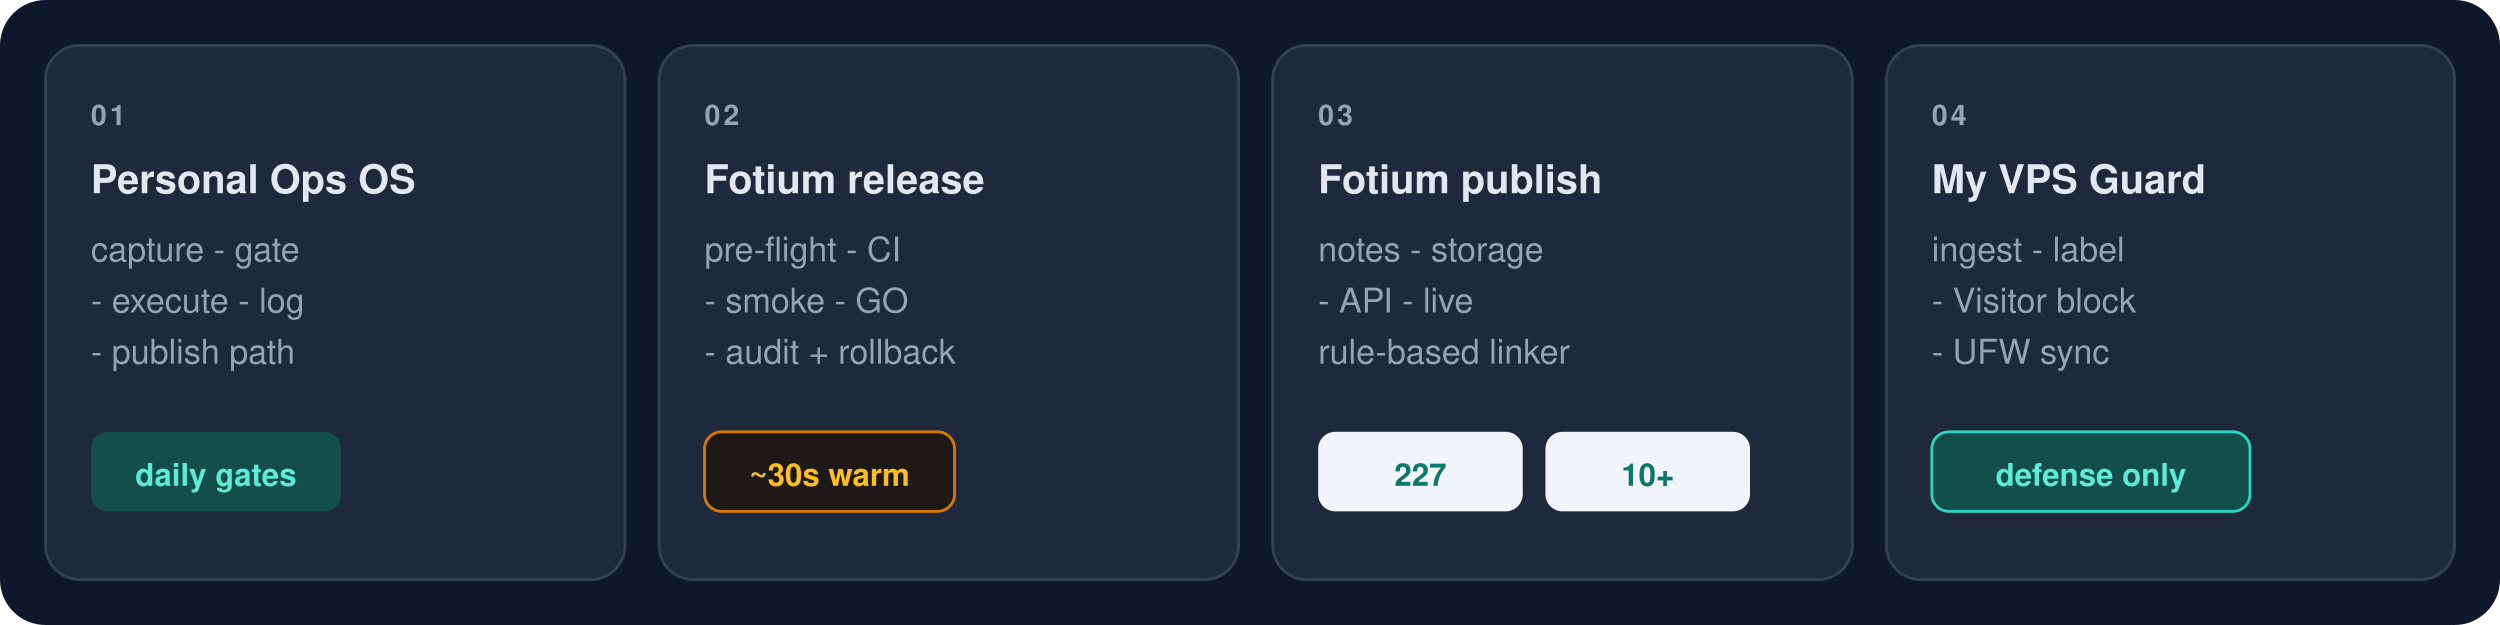
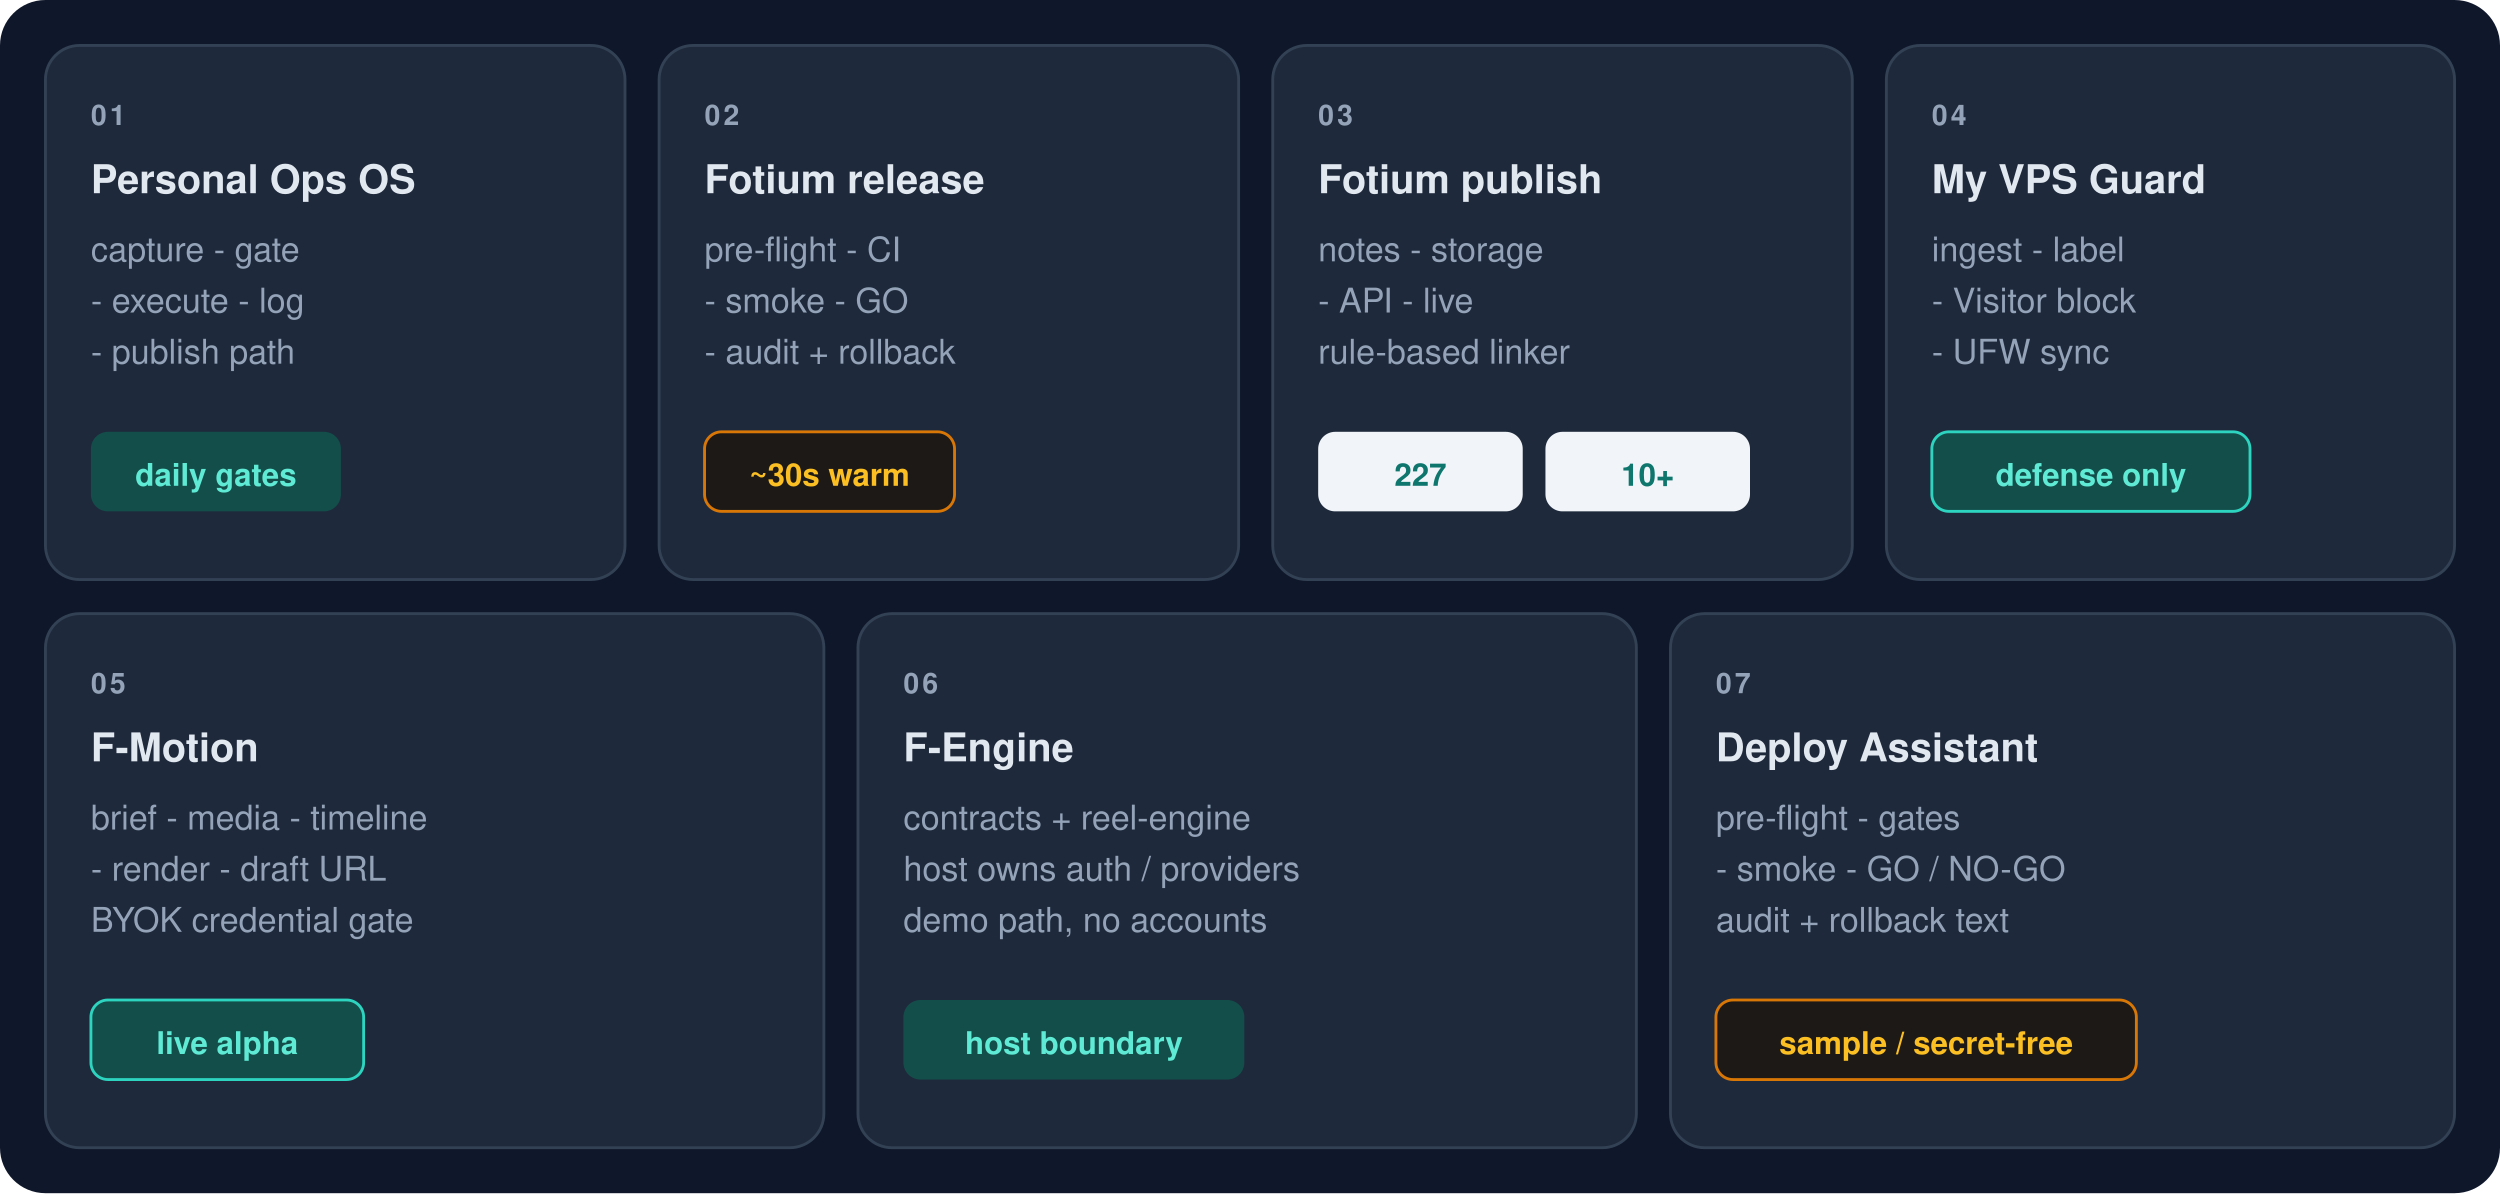
- <svg xmlns="http://www.w3.org/2000/svg" viewBox="0 0 880 220" role="img" aria-labelledby="title desc">
-   <rect width="880" height="220" rx="16" fill="#0F172A" />
+ <svg xmlns="http://www.w3.org/2000/svg" viewBox="0 0 880 420" role="img" aria-labelledby="title desc">
+   <rect width="880" height="420" rx="16" fill="#0F172A" />
  <g font-family="ui-sans-serif, system-ui, Segoe UI, Helvetica, Arial, sans-serif">
    <rect x="16" y="16" width="204" height="188" rx="12" fill="#1E293B" stroke="#334155" />
    <text x="32" y="44" fill="#94A3B8" font-size="10" font-weight="700" letter-spacing="1.1">01</text>
    <text x="32" y="68" fill="#E2E8F0" font-size="14" font-weight="700">Personal Ops OS</text>
    <text x="32" y="92" fill="#94A3B8" font-size="12">capture - gate</text>
    <text x="32" y="110" fill="#94A3B8" font-size="12">- execute - log</text>
    <text x="32" y="128" fill="#94A3B8" font-size="12">- publish path</text>
    <rect x="32" y="152" width="88" height="28" rx="6" fill="#134E4A" />
    <text x="76" y="171" text-anchor="middle" fill="#5EEAD4" font-size="11" font-weight="600">daily gates</text>
    <rect x="232" y="16" width="204" height="188" rx="12" fill="#1E293B" stroke="#334155" />
    <text x="248" y="44" fill="#94A3B8" font-size="10" font-weight="700" letter-spacing="1.1">02</text>
    <text x="248" y="68" fill="#E2E8F0" font-size="14" font-weight="700">Fotium release</text>
    <text x="248" y="92" fill="#94A3B8" font-size="12">pre-flight - CI</text>
    <text x="248" y="110" fill="#94A3B8" font-size="12">- smoke - GO</text>
    <text x="248" y="128" fill="#94A3B8" font-size="12">- audit + rollback</text>
    <rect x="248" y="152" width="88" height="28" rx="6" fill="#1C1917" stroke="#D97706" />
    <text x="292" y="171" text-anchor="middle" fill="#FBBF24" font-size="11" font-weight="600">~30s warm</text>
    <rect x="448" y="16" width="204" height="188" rx="12" fill="#1E293B" stroke="#334155" />
    <text x="464" y="44" fill="#94A3B8" font-size="10" font-weight="700" letter-spacing="1.1">03</text>
    <text x="464" y="68" fill="#E2E8F0" font-size="14" font-weight="700">Fotium publish</text>
    <text x="464" y="92" fill="#94A3B8" font-size="12">notes - storage</text>
    <text x="464" y="110" fill="#94A3B8" font-size="12">- API - live</text>
    <text x="464" y="128" fill="#94A3B8" font-size="12">rule-based linker</text>
    <rect x="464" y="152" width="72" height="28" rx="6" fill="#F1F5F9" />
    <text x="500" y="171" text-anchor="middle" fill="#0F766E" font-size="11" font-weight="700">227</text>
    <rect x="544" y="152" width="72" height="28" rx="6" fill="#F1F5F9" />
    <text x="580" y="171" text-anchor="middle" fill="#0F766E" font-size="11" font-weight="700">10+</text>
    <rect x="664" y="16" width="200" height="188" rx="12" fill="#1E293B" stroke="#334155" />
    <text x="680" y="44" fill="#94A3B8" font-size="10" font-weight="700" letter-spacing="1.1">04</text>
    <text x="680" y="68" fill="#E2E8F0" font-size="14" font-weight="700">My VPS Guard</text>
    <text x="680" y="92" fill="#94A3B8" font-size="12">ingest - label</text>
    <text x="680" y="110" fill="#94A3B8" font-size="12">- Visitor block</text>
    <text x="680" y="128" fill="#94A3B8" font-size="12">- UFW sync</text>
    <rect x="680" y="152" width="112" height="28" rx="6" fill="#134E4A" stroke="#2DD4BF" />
    <text x="736" y="171" text-anchor="middle" fill="#5EEAD4" font-size="11" font-weight="600">defense only</text>
+     <rect x="16" y="216" width="274" height="188" rx="12" fill="#1E293B" stroke="#334155" />
+     <text x="32" y="244" fill="#94A3B8" font-size="10" font-weight="700" letter-spacing="1.1">05</text>
+     <text x="32" y="268" fill="#E2E8F0" font-size="14" font-weight="700">F-Motion</text>
+     <text x="32" y="292" fill="#94A3B8" font-size="12">brief - media - timeline</text>
+     <text x="32" y="310" fill="#94A3B8" font-size="12">- render - draft URL</text>
+     <text x="32" y="328" fill="#94A3B8" font-size="12">BYOK credential gate</text>
+     <rect x="32" y="352" width="96" height="28" rx="6" fill="#134E4A" stroke="#2DD4BF" />
+     <text x="80" y="371" text-anchor="middle" fill="#5EEAD4" font-size="11" font-weight="600">live alpha</text>
+     <rect x="302" y="216" width="274" height="188" rx="12" fill="#1E293B" stroke="#334155" />
+     <text x="318" y="244" fill="#94A3B8" font-size="10" font-weight="700" letter-spacing="1.1">06</text>
+     <text x="318" y="268" fill="#E2E8F0" font-size="14" font-weight="700">F-Engine</text>
+     <text x="318" y="292" fill="#94A3B8" font-size="12">contracts + reel-engine</text>
+     <text x="318" y="310" fill="#94A3B8" font-size="12">host owns auth / providers</text>
+     <text x="318" y="328" fill="#94A3B8" font-size="12">demo path, no accounts</text>
+     <rect x="318" y="352" width="120" height="28" rx="6" fill="#134E4A" />
+     <text x="378" y="371" text-anchor="middle" fill="#5EEAD4" font-size="11" font-weight="600">host boundary</text>
+     <rect x="588" y="216" width="276" height="188" rx="12" fill="#1E293B" stroke="#334155" />
+     <text x="604" y="244" fill="#94A3B8" font-size="10" font-weight="700" letter-spacing="1.1">07</text>
+     <text x="604" y="268" fill="#E2E8F0" font-size="14" font-weight="700">Deploy Assistant</text>
+     <text x="604" y="292" fill="#94A3B8" font-size="12">pre-flight - gates</text>
+     <text x="604" y="310" fill="#94A3B8" font-size="12">- smoke - GO / NO-GO</text>
+     <text x="604" y="328" fill="#94A3B8" font-size="12">audit + rollback text</text>
+     <rect x="604" y="352" width="148" height="28" rx="6" fill="#1C1917" stroke="#D97706" />
+     <text x="678" y="371" text-anchor="middle" fill="#FBBF24" font-size="11" font-weight="600">sample / secret-free</text>
  </g>
</svg>
